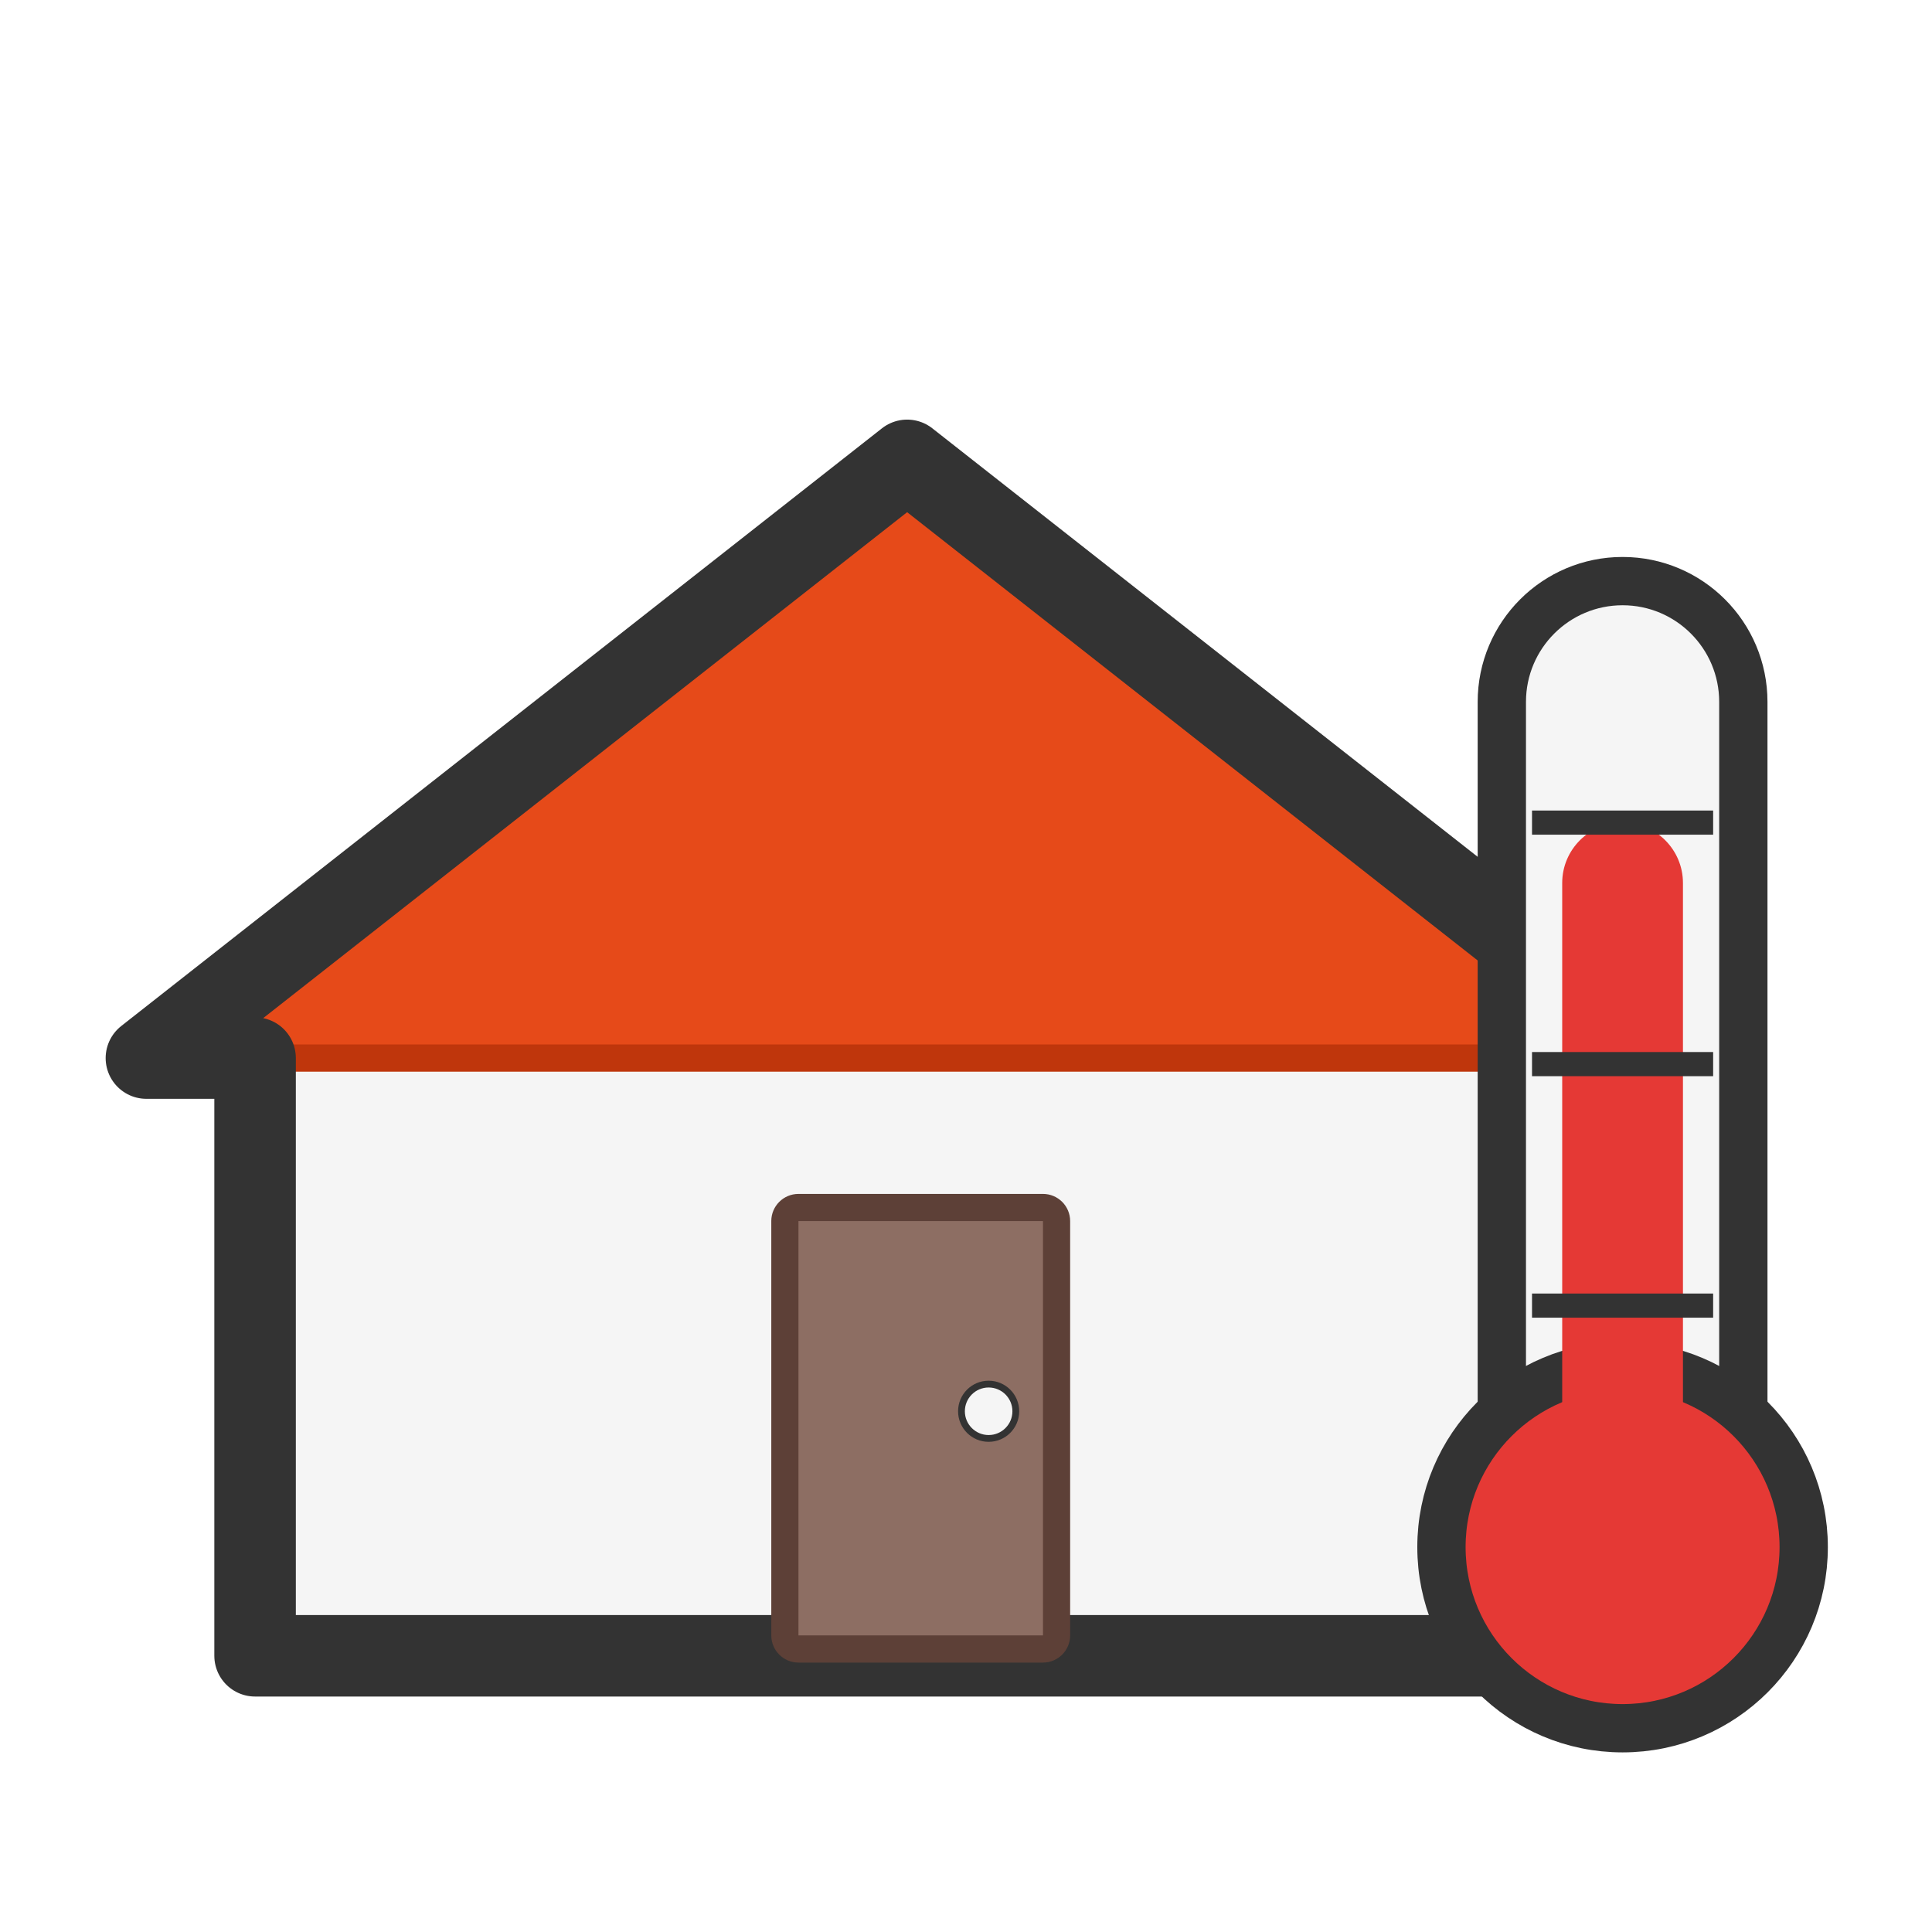
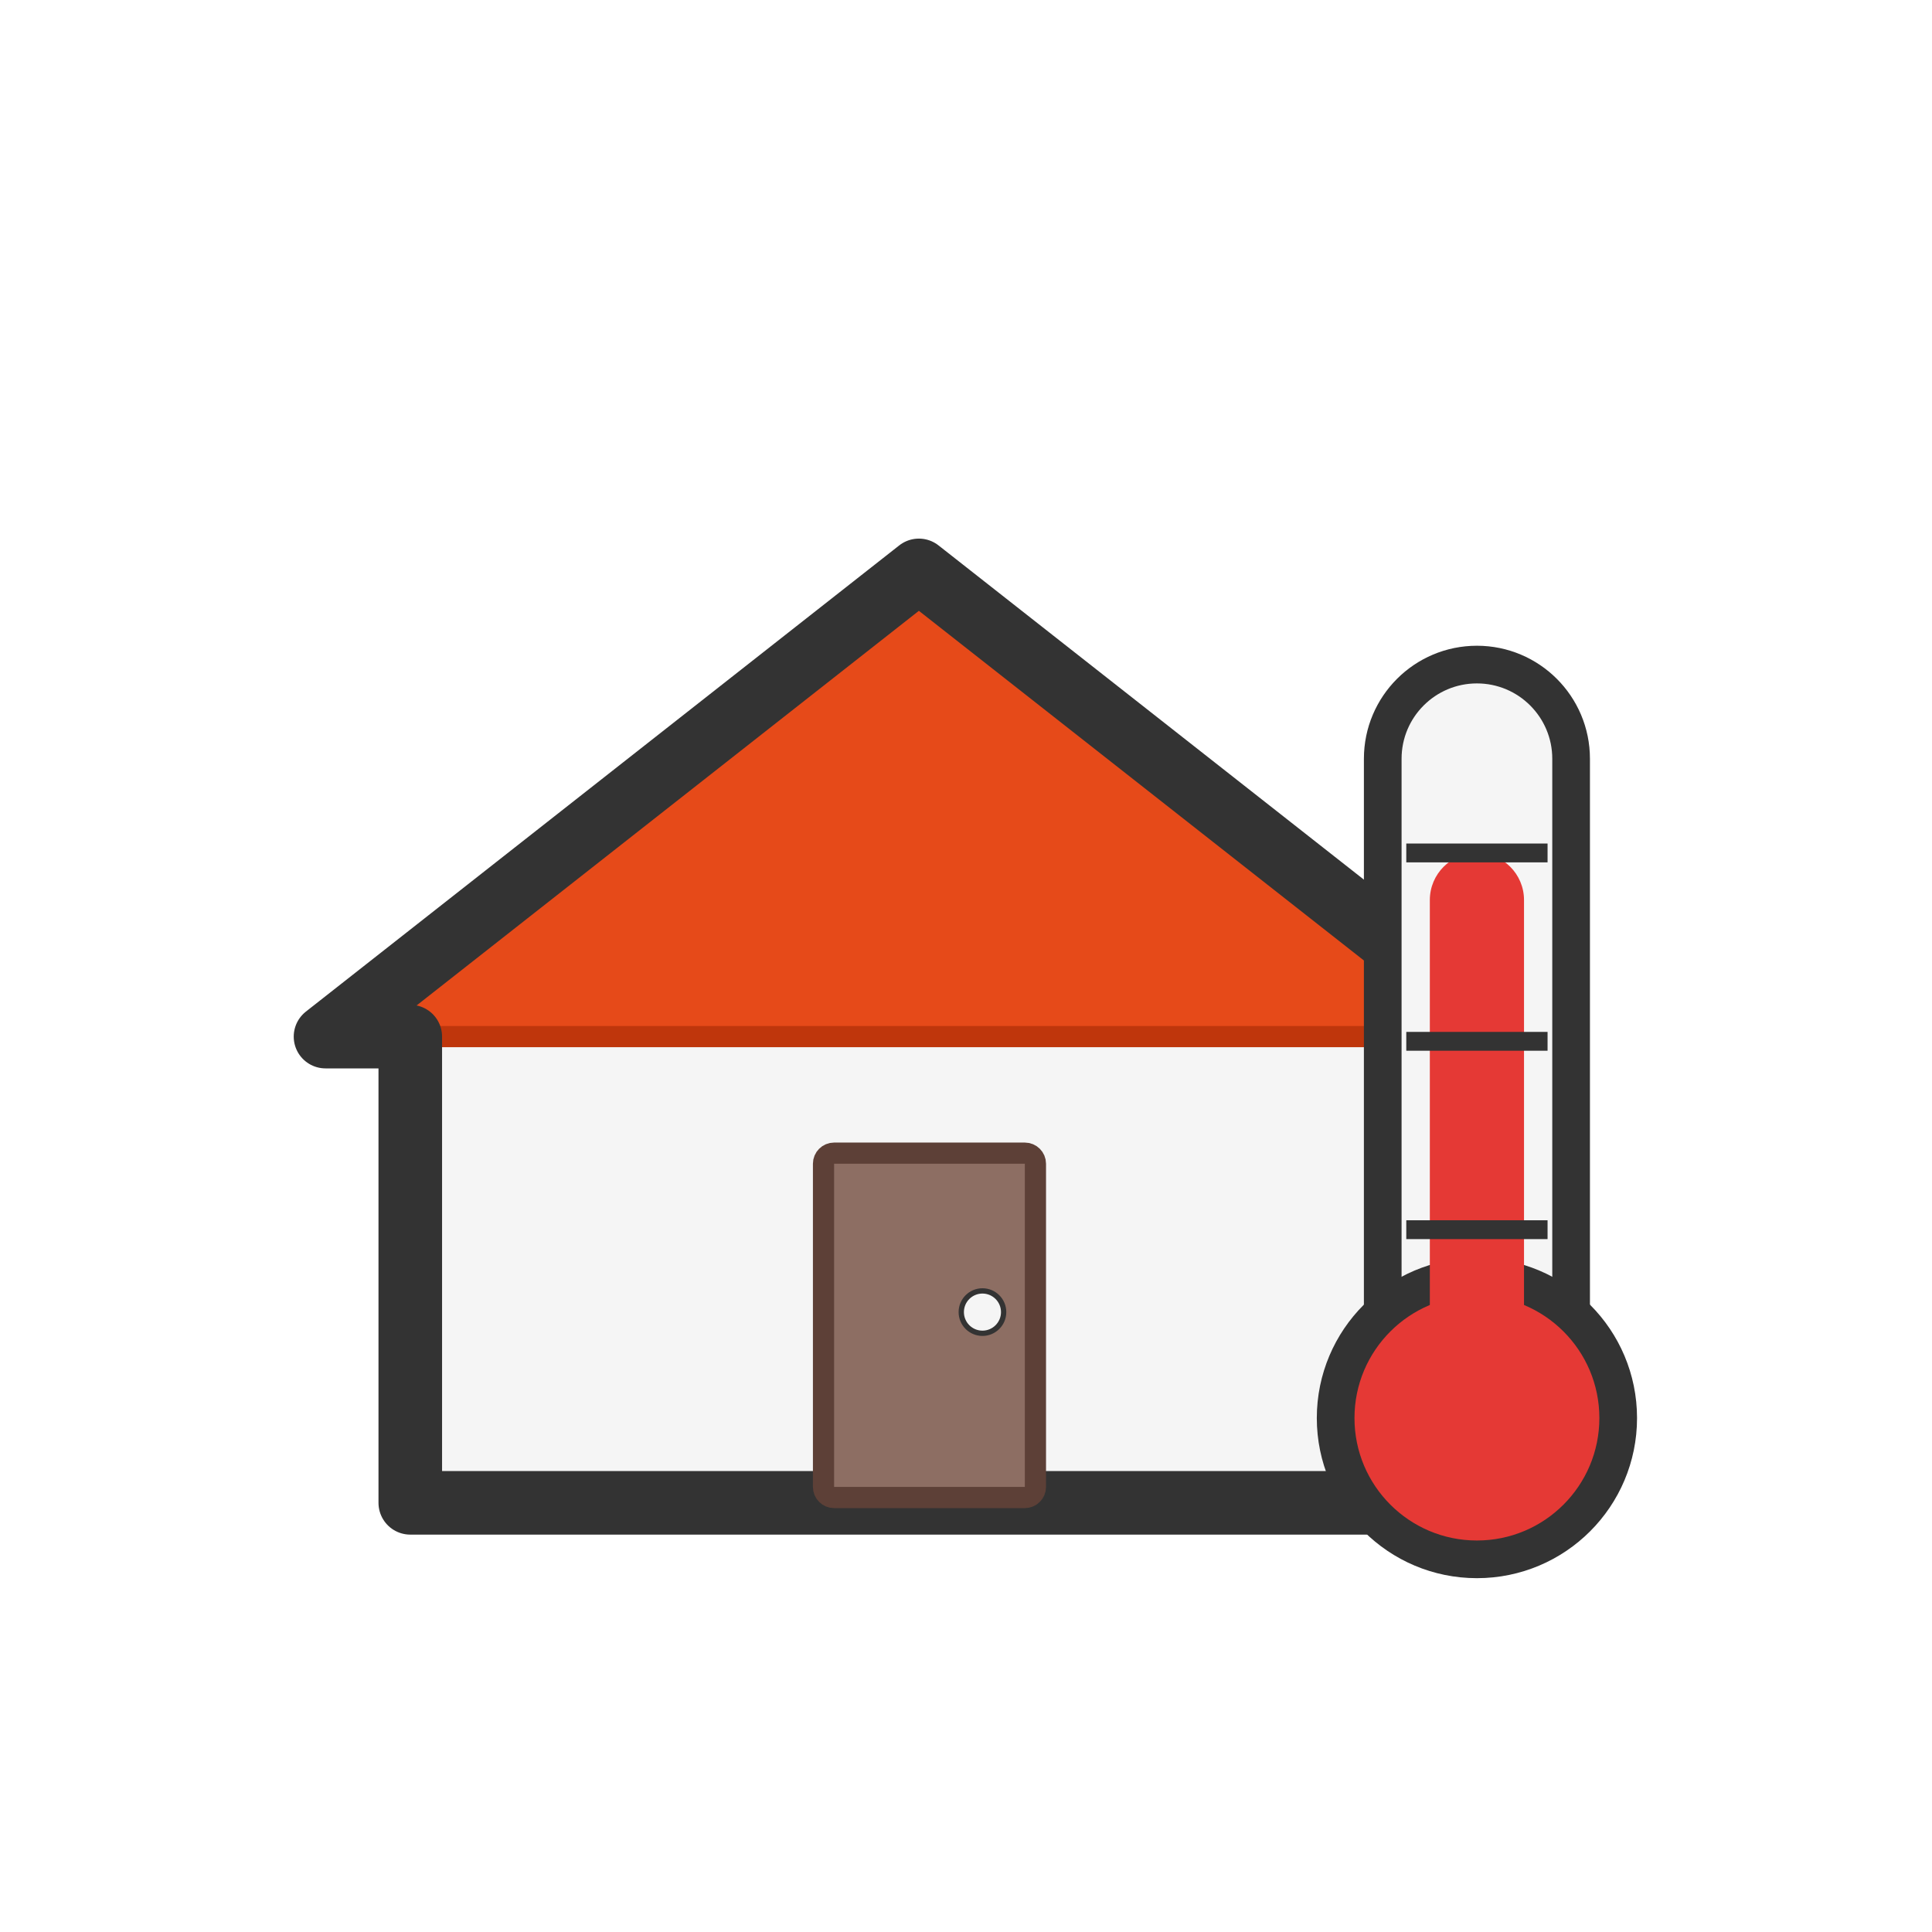
<svg xmlns="http://www.w3.org/2000/svg" viewBox="0 0 512 512" width="512" height="512">
-   <g transform="translate(10, 50) scale(0.9)">
-     <path d="M256 80L32 256l32 0 0 176 384 0 0-176 32 0z" fill="#f5f5f5" stroke="none" />
-     <path d="M256 80L32 256 480 256z" fill="#e64a19" stroke="#bf360c" stroke-width="8" stroke-linejoin="round" />
-     <path d="M256 80L32 256l32 0 0 176 384 0 0-176 32 0z" fill="none" stroke="#333333" stroke-width="24" stroke-linejoin="round" />
-     <rect x="220" y="300" width="80" height="130" fill="#8d6e63" stroke="#5d4037" stroke-width="8" rx="4" ry="4" />
-     <circle cx="280" cy="360" r="8" fill="#f5f5f5" stroke="#333333" stroke-width="2" />
-   </g>
-   <g transform="translate(310, 90) scale(1.6)">
-     <rect x="55" y="40" width="40" height="160" rx="20" ry="20" fill="#f5f5f5" stroke="#333333" stroke-width="8" />
-     <circle cx="75" cy="200" r="30" fill="#e53935" stroke="#333333" stroke-width="8" />
-     <rect x="65" y="80" width="20" height="120" rx="10" ry="10" fill="#e53935" />
-     <line x1="60" y1="80" x2="90" y2="80" stroke="#333333" stroke-width="4" />
-     <line x1="60" y1="120" x2="90" y2="120" stroke="#333333" stroke-width="4" />
-     <line x1="60" y1="160" x2="90" y2="160" stroke="#333333" stroke-width="4" />
+   <rect width="512" height="512" fill="none" />
+   <g transform="translate(56, 56) scale(0.78)">
+     <g transform="translate(10, 50) scale(0.9)">
+       <path d="M256 80L32 256l32 0 0 176 384 0 0-176 32 0z" fill="#f5f5f5" stroke="none" />
+       <path d="M256 80L32 256 480 256z" fill="#e64a19" stroke="#bf360c" stroke-width="8" stroke-linejoin="round" />
+       <path d="M256 80L32 256l32 0 0 176 384 0 0-176 32 0z" fill="none" stroke="#333333" stroke-width="24" stroke-linejoin="round" />
+       <rect x="220" y="300" width="80" height="130" fill="#8d6e63" stroke="#5d4037" stroke-width="8" rx="4" ry="4" />
+       <circle cx="280" cy="360" r="8" fill="#f5f5f5" stroke="#333333" stroke-width="2" />
+     </g>
+     <g transform="translate(310, 90) scale(1.6)">
+       <rect x="55" y="40" width="40" height="160" rx="20" ry="20" fill="#f5f5f5" stroke="#333333" stroke-width="8" />
+       <circle cx="75" cy="200" r="30" fill="#e53935" stroke="#333333" stroke-width="8" />
+       <rect x="65" y="80" width="20" height="120" rx="10" ry="10" fill="#e53935" />
+       <line x1="60" y1="80" x2="90" y2="80" stroke="#333333" stroke-width="4" />
+       <line x1="60" y1="120" x2="90" y2="120" stroke="#333333" stroke-width="4" />
+       <line x1="60" y1="160" x2="90" y2="160" stroke="#333333" stroke-width="4" />
+     </g>
  </g>
</svg>
